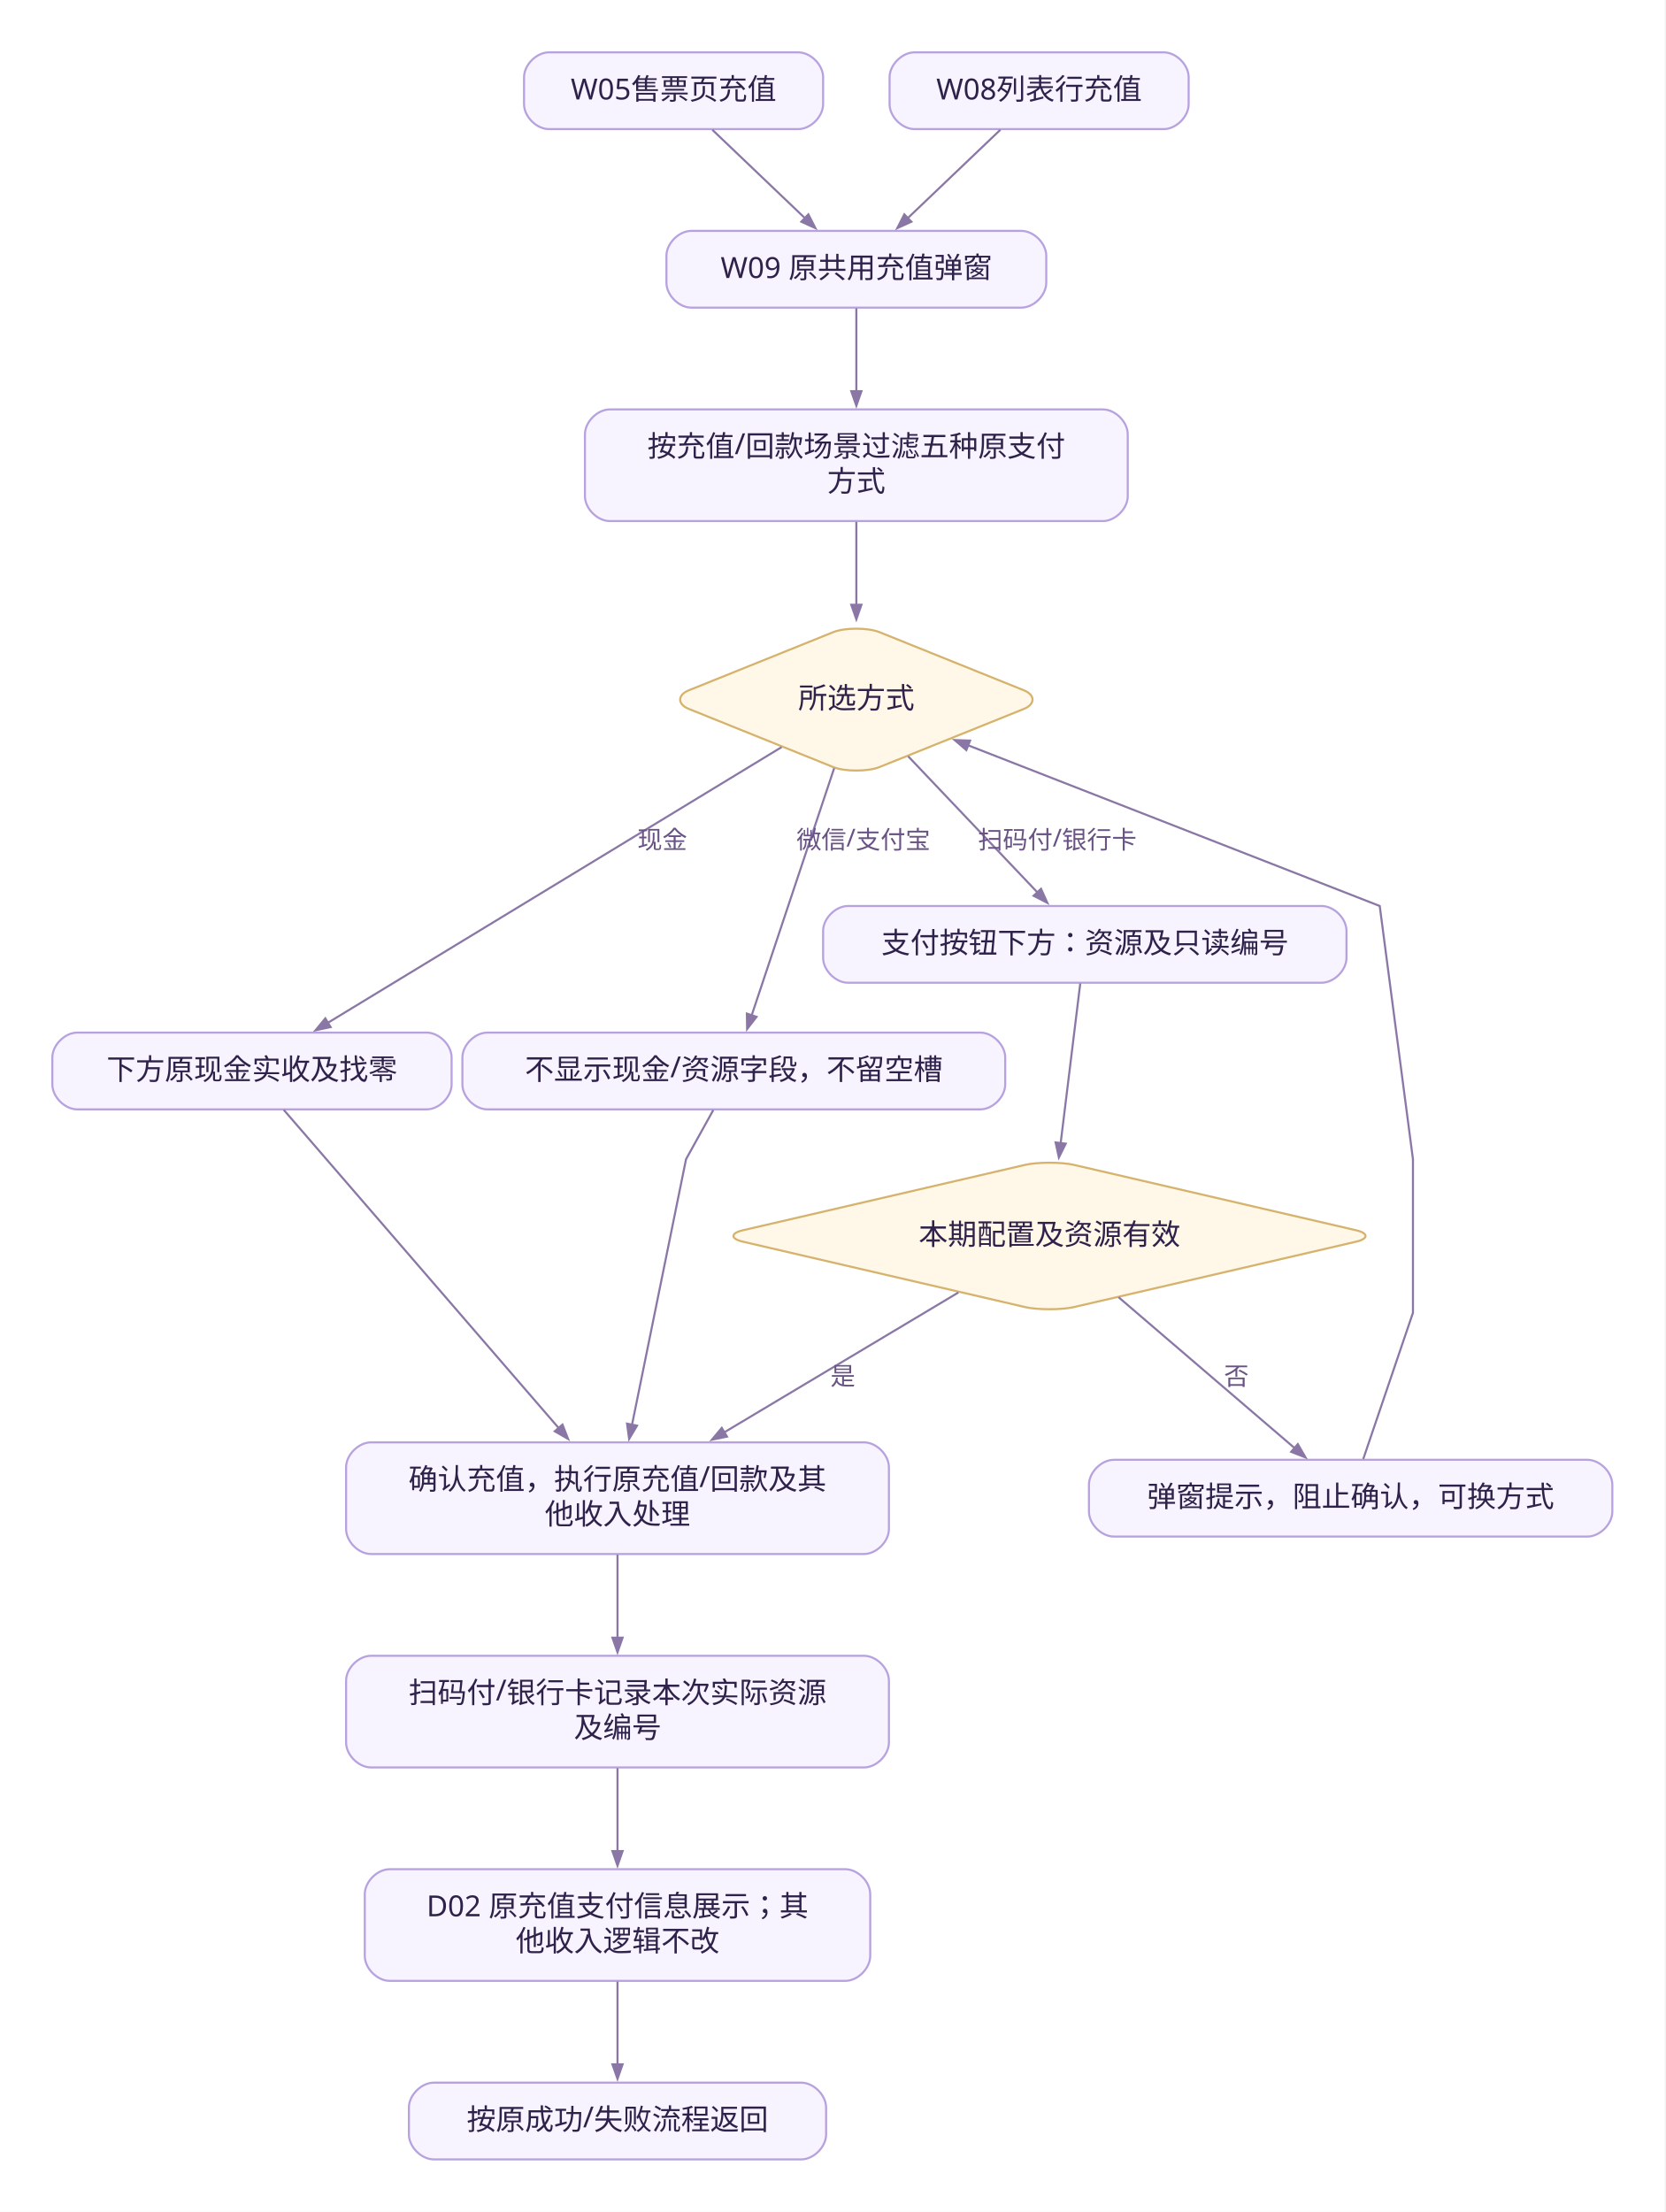
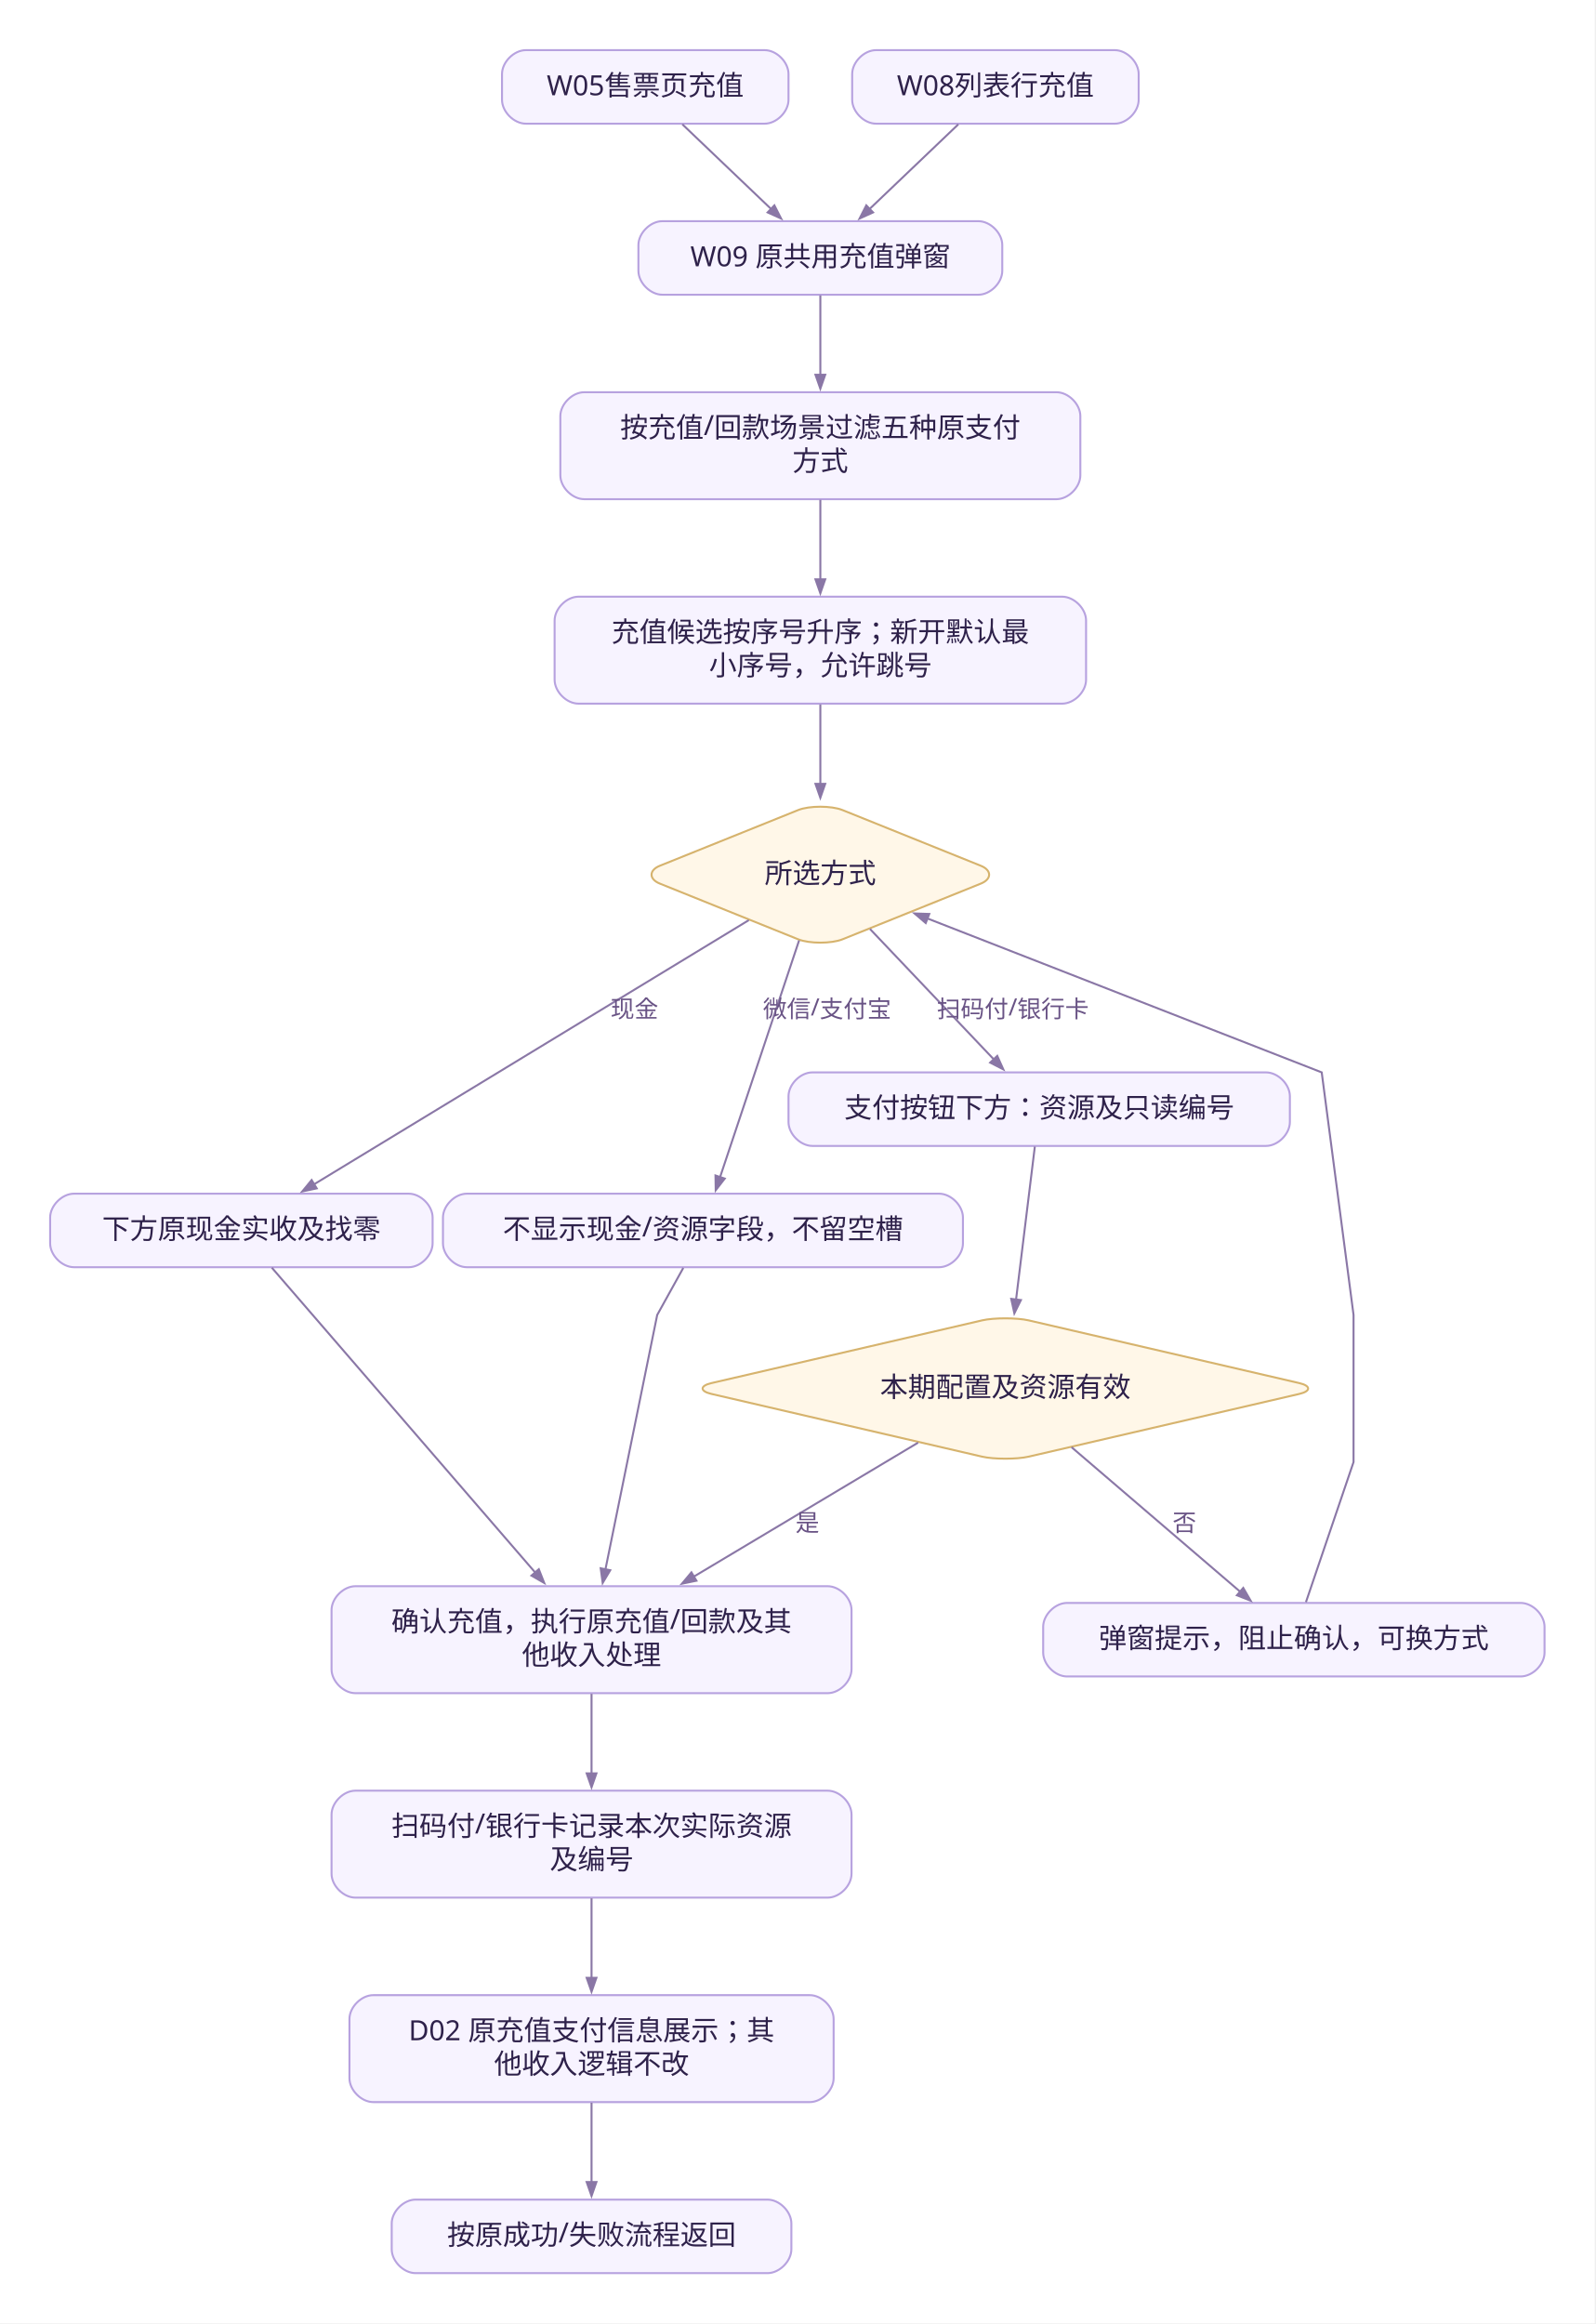
- <svg xmlns="http://www.w3.org/2000/svg" width="802pt" height="1065pt" viewBox="0.00 0.00 802.00 1065.00">
-   <g id="graph0" class="graph" transform="scale(1 1) rotate(0) translate(25.2 1039.68)">
-     <polygon fill="white" stroke="none" points="-25.2,25.2 -25.2,-1039.68 776.32,-1039.68 776.32,25.2 -25.2,25.2" />
+ <svg xmlns="http://www.w3.org/2000/svg" width="802pt" height="1168pt" viewBox="0.00 0.00 802.00 1168.00">
+   <g id="graph0" class="graph" transform="scale(1 1) rotate(0) translate(25.2 1142.44)">
+     <polygon fill="white" stroke="none" points="-25.2,25.2 -25.2,-1142.44 776.32,-1142.44 776.32,25.2 -25.2,25.2" />
    <g id="node1" class="node">
-       <path fill="#f7f3ff" stroke="#b7a2df" d="M359.12,-1014.48C359.12,-1014.48 239.12,-1014.48 239.12,-1014.48 233.12,-1014.48 227.12,-1008.48 227.12,-1002.48 227.12,-1002.48 227.12,-989.52 227.12,-989.52 227.12,-983.52 233.12,-977.52 239.12,-977.52 239.12,-977.52 359.12,-977.52 359.12,-977.52 365.12,-977.52 371.12,-983.52 371.12,-989.52 371.12,-989.52 371.12,-1002.48 371.12,-1002.48 371.12,-1008.48 365.12,-1014.48 359.12,-1014.48" />
-       <text xml:space="preserve" text-anchor="middle" x="299.12" y="-991.8" font-family="PingFang SC" font-size="14.00" fill="#2e214a">W05售票页充值</text>
+       <path fill="#f7f3ff" stroke="#b7a2df" d="M359.12,-1117.24C359.12,-1117.24 239.12,-1117.24 239.12,-1117.24 233.12,-1117.24 227.12,-1111.24 227.12,-1105.24 227.12,-1105.24 227.12,-1092.28 227.12,-1092.28 227.12,-1086.28 233.12,-1080.28 239.12,-1080.28 239.12,-1080.28 359.12,-1080.28 359.12,-1080.28 365.12,-1080.28 371.12,-1086.28 371.12,-1092.28 371.12,-1092.28 371.12,-1105.24 371.12,-1105.24 371.12,-1111.24 365.12,-1117.24 359.12,-1117.24" />
+       <text xml:space="preserve" text-anchor="middle" x="299.12" y="-1094.56" font-family="PingFang SC" font-size="14.00" fill="#2e214a">W05售票页充值</text>
    </g>
    <g id="node2" class="node">
-       <path fill="#f7f3ff" stroke="#b7a2df" d="M466.56,-928.52C466.56,-928.52 307.68,-928.52 307.68,-928.52 301.68,-928.52 295.68,-922.52 295.68,-916.52 295.68,-916.52 295.68,-903.56 295.68,-903.56 295.68,-897.56 301.68,-891.56 307.68,-891.56 307.68,-891.56 466.56,-891.56 466.56,-891.56 472.56,-891.56 478.56,-897.56 478.56,-903.56 478.56,-903.56 478.56,-916.52 478.56,-916.52 478.56,-922.52 472.56,-928.52 466.56,-928.52" />
-       <text xml:space="preserve" text-anchor="middle" x="387.12" y="-905.84" font-family="PingFang SC" font-size="14.00" fill="#2e214a">W09 原共用充值弹窗</text>
+       <path fill="#f7f3ff" stroke="#b7a2df" d="M466.56,-1031.28C466.56,-1031.28 307.68,-1031.28 307.68,-1031.28 301.68,-1031.28 295.68,-1025.28 295.68,-1019.28 295.68,-1019.28 295.68,-1006.32 295.68,-1006.32 295.68,-1000.32 301.68,-994.32 307.68,-994.32 307.68,-994.32 466.56,-994.32 466.56,-994.32 472.56,-994.32 478.56,-1000.32 478.56,-1006.32 478.56,-1006.32 478.56,-1019.28 478.56,-1019.28 478.56,-1025.28 472.56,-1031.28 466.56,-1031.28" />
+       <text xml:space="preserve" text-anchor="middle" x="387.12" y="-1008.6" font-family="PingFang SC" font-size="14.00" fill="#2e214a">W09 原共用充值弹窗</text>
    </g>
    <g id="edge1" class="edge">
-       <path fill="none" stroke="#8a77a6" d="M317.78,-977.19C330.85,-964.73 348.44,-947.94 362.63,-934.4" />
-       <polygon fill="#8a77a6" stroke="#8a77a6" points="364.02,-936.47 367.39,-929.86 360.63,-932.92 364.02,-936.47" />
+       <path fill="none" stroke="#8a77a6" d="M317.78,-1079.95C330.85,-1067.49 348.44,-1050.7 362.63,-1037.16" />
+       <polygon fill="#8a77a6" stroke="#8a77a6" points="364.02,-1039.23 367.39,-1032.62 360.63,-1035.68 364.02,-1039.23" />
    </g>
    <g id="node4" class="node">
-       <path fill="#f7f3ff" stroke="#b7a2df" d="M505.8,-842.56C505.8,-842.56 268.44,-842.56 268.44,-842.56 262.44,-842.56 256.44,-836.56 256.44,-830.56 256.44,-830.56 256.44,-800.8 256.44,-800.8 256.44,-794.8 262.44,-788.8 268.44,-788.8 268.44,-788.8 505.8,-788.8 505.8,-788.8 511.8,-788.8 517.8,-794.8 517.8,-800.8 517.8,-800.8 517.8,-830.56 517.8,-830.56 517.8,-836.56 511.8,-842.56 505.8,-842.56" />
-       <text xml:space="preserve" text-anchor="middle" x="387.12" y="-819.88" font-family="PingFang SC" font-size="14.00" fill="#2e214a">按充值/回款场景过滤五种原支付</text>
-       <text xml:space="preserve" text-anchor="middle" x="387.12" y="-803.08" font-family="PingFang SC" font-size="14.00" fill="#2e214a">方式</text>
+       <path fill="#f7f3ff" stroke="#b7a2df" d="M505.8,-945.32C505.8,-945.32 268.44,-945.32 268.44,-945.32 262.44,-945.32 256.44,-939.32 256.44,-933.32 256.44,-933.32 256.44,-903.56 256.44,-903.56 256.44,-897.56 262.44,-891.56 268.44,-891.56 268.44,-891.56 505.8,-891.56 505.8,-891.56 511.8,-891.56 517.8,-897.56 517.8,-903.56 517.8,-903.56 517.8,-933.32 517.8,-933.32 517.8,-939.32 511.8,-945.32 505.8,-945.32" />
+       <text xml:space="preserve" text-anchor="middle" x="387.12" y="-922.64" font-family="PingFang SC" font-size="14.00" fill="#2e214a">按充值/回款场景过滤五种原支付</text>
+       <text xml:space="preserve" text-anchor="middle" x="387.12" y="-905.84" font-family="PingFang SC" font-size="14.00" fill="#2e214a">方式</text>
    </g>
    <g id="edge3" class="edge">
-       <path fill="none" stroke="#8a77a6" d="M387.12,-891.23C387.12,-879.86 387.12,-864.74 387.12,-851.09" />
-       <polygon fill="#8a77a6" stroke="#8a77a6" points="389.57,-851.34 387.12,-844.34 384.67,-851.34 389.57,-851.34" />
+       <path fill="none" stroke="#8a77a6" d="M387.12,-993.99C387.12,-982.62 387.12,-967.5 387.12,-953.85" />
+       <polygon fill="#8a77a6" stroke="#8a77a6" points="389.57,-954.1 387.12,-947.1 384.67,-954.1 389.57,-954.1" />
    </g>
    <g id="node3" class="node">
-       <path fill="#f7f3ff" stroke="#b7a2df" d="M535.12,-1014.48C535.12,-1014.48 415.12,-1014.48 415.12,-1014.48 409.12,-1014.48 403.12,-1008.48 403.12,-1002.48 403.12,-1002.48 403.12,-989.52 403.12,-989.52 403.12,-983.52 409.12,-977.52 415.12,-977.52 415.12,-977.52 535.12,-977.52 535.12,-977.52 541.12,-977.52 547.12,-983.52 547.12,-989.52 547.12,-989.52 547.12,-1002.48 547.12,-1002.48 547.12,-1008.48 541.12,-1014.48 535.12,-1014.48" />
-       <text xml:space="preserve" text-anchor="middle" x="475.12" y="-991.8" font-family="PingFang SC" font-size="14.00" fill="#2e214a">W08列表行充值</text>
+       <path fill="#f7f3ff" stroke="#b7a2df" d="M535.12,-1117.24C535.12,-1117.24 415.12,-1117.24 415.12,-1117.24 409.12,-1117.24 403.12,-1111.24 403.12,-1105.24 403.12,-1105.24 403.12,-1092.28 403.12,-1092.28 403.12,-1086.28 409.12,-1080.28 415.12,-1080.28 415.12,-1080.28 535.12,-1080.28 535.12,-1080.28 541.12,-1080.28 547.12,-1086.28 547.12,-1092.28 547.12,-1092.28 547.12,-1105.24 547.12,-1105.24 547.12,-1111.24 541.12,-1117.24 535.12,-1117.24" />
+       <text xml:space="preserve" text-anchor="middle" x="475.12" y="-1094.56" font-family="PingFang SC" font-size="14.00" fill="#2e214a">W08列表行充值</text>
    </g>
    <g id="edge2" class="edge">
-       <path fill="none" stroke="#8a77a6" d="M456.46,-977.19C443.39,-964.73 425.8,-947.94 411.61,-934.4" />
-       <polygon fill="#8a77a6" stroke="#8a77a6" points="413.61,-932.92 406.85,-929.86 410.22,-936.47 413.61,-932.92" />
+       <path fill="none" stroke="#8a77a6" d="M456.46,-1079.95C443.39,-1067.49 425.8,-1050.7 411.61,-1037.16" />
+       <polygon fill="#8a77a6" stroke="#8a77a6" points="413.61,-1035.68 406.85,-1032.62 410.22,-1039.23 413.61,-1035.68" />
    </g>
    <g id="node5" class="node">
+       <path fill="#f7f3ff" stroke="#b7a2df" d="M508.68,-842.56C508.68,-842.56 265.56,-842.56 265.56,-842.56 259.56,-842.56 253.56,-836.56 253.56,-830.56 253.56,-830.56 253.56,-800.8 253.56,-800.8 253.56,-794.8 259.56,-788.8 265.56,-788.8 265.56,-788.8 508.68,-788.8 508.68,-788.8 514.68,-788.8 520.68,-794.8 520.68,-800.8 520.68,-800.8 520.68,-830.56 520.68,-830.56 520.68,-836.56 514.68,-842.56 508.68,-842.56" />
+       <text xml:space="preserve" text-anchor="middle" x="387.12" y="-819.88" font-family="PingFang SC" font-size="14.00" fill="#2e214a">充值候选按序号升序；新开默认最</text>
+       <text xml:space="preserve" text-anchor="middle" x="387.12" y="-803.08" font-family="PingFang SC" font-size="14.00" fill="#2e214a">小序号，允许跳号</text>
+     </g>
+     <g id="edge4" class="edge">
+       <path fill="none" stroke="#8a77a6" d="M387.12,-891.23C387.12,-878.98 387.12,-864.24 387.12,-851.11" />
+       <polygon fill="#8a77a6" stroke="#8a77a6" points="389.57,-851.27 387.12,-844.27 384.67,-851.27 389.57,-851.27" />
+     </g>
+     <g id="node6" class="node">
      <path fill="#fff7e8" stroke="#d6b36d" d="M375.99,-735.32C375.99,-735.32 306.45,-707.32 306.45,-707.32 300.89,-705.08 300.89,-700.6 306.45,-698.36 306.45,-698.36 375.99,-670.36 375.99,-670.36 381.55,-668.12 392.69,-668.12 398.25,-670.36 398.25,-670.36 467.79,-698.36 467.79,-698.36 473.35,-700.6 473.35,-705.08 467.79,-707.32 467.79,-707.32 398.25,-735.32 398.25,-735.32 392.69,-737.56 381.55,-737.56 375.99,-735.32" />
      <text xml:space="preserve" text-anchor="middle" x="387.12" y="-698.64" font-family="PingFang SC" font-size="14.00" fill="#2e214a">所选方式</text>
    </g>
-     <g id="edge4" class="edge">
+     <g id="edge5" class="edge">
      <path fill="none" stroke="#8a77a6" d="M387.12,-788.41C387.12,-776.43 387.12,-761.91 387.12,-748.3" />
      <polygon fill="#8a77a6" stroke="#8a77a6" points="389.57,-748.5 387.12,-741.5 384.67,-748.5 389.57,-748.5" />
    </g>
-     <g id="node6" class="node">
+     <g id="node7" class="node">
      <path fill="#f7f3ff" stroke="#b7a2df" d="M611.12,-603.48C611.12,-603.48 383.12,-603.48 383.12,-603.48 377.12,-603.48 371.12,-597.48 371.12,-591.48 371.12,-591.48 371.12,-578.52 371.12,-578.52 371.12,-572.52 377.12,-566.52 383.12,-566.52 383.12,-566.52 611.12,-566.52 611.12,-566.52 617.12,-566.52 623.12,-572.52 623.12,-578.52 623.12,-578.52 623.12,-591.48 623.12,-591.48 623.12,-597.48 617.12,-603.48 611.12,-603.48" />
      <text xml:space="preserve" text-anchor="middle" x="497.12" y="-580.8" font-family="PingFang SC" font-size="14.00" fill="#2e214a">支付按钮下方：资源及只读编号</text>
    </g>
-     <g id="edge5" class="edge">
+     <g id="edge6" class="edge">
      <path fill="none" stroke="#8a77a6" d="M412.08,-675.55C430.76,-655.88 456.11,-629.19 474.26,-610.07" />
      <polygon fill="#8a77a6" stroke="#8a77a6" points="476.04,-611.76 479.08,-605 472.48,-608.39 476.04,-611.76" />
      <text xml:space="preserve" text-anchor="middle" x="483.87" y="-631.08" font-family="PingFang SC" font-size="12.00" fill="#695385">扫码付/银行卡</text>
    </g>
-     <g id="node7" class="node">
+     <g id="node8" class="node">
      <path fill="#f7f3ff" stroke="#b7a2df" d="M180.24,-542.52C180.24,-542.52 12,-542.52 12,-542.52 6,-542.52 0,-536.52 0,-530.52 0,-530.52 0,-517.56 0,-517.56 0,-511.56 6,-505.56 12,-505.56 12,-505.56 180.24,-505.56 180.24,-505.56 186.24,-505.56 192.24,-511.56 192.24,-517.56 192.24,-517.56 192.24,-530.52 192.24,-530.52 192.24,-536.52 186.24,-542.52 180.24,-542.52" />
      <text xml:space="preserve" text-anchor="middle" x="96.12" y="-519.84" font-family="PingFang SC" font-size="14.00" fill="#2e214a">下方原现金实收及找零</text>
    </g>
-     <g id="edge6" class="edge">
+     <g id="edge7" class="edge">
      <path fill="none" stroke="#8a77a6" d="M351.15,-679.98C295.41,-646.12 188.77,-581.33 132.68,-547.25" />
      <polygon fill="#8a77a6" stroke="#8a77a6" points="133.99,-545.18 126.73,-543.64 131.44,-549.37 133.99,-545.18" />
      <text xml:space="preserve" text-anchor="middle" x="293.69" y="-631.08" font-family="PingFang SC" font-size="12.00" fill="#695385">现金</text>
    </g>
-     <g id="node8" class="node">
+     <g id="node9" class="node">
      <path fill="#f7f3ff" stroke="#b7a2df" d="M446.8,-542.52C446.8,-542.52 209.44,-542.52 209.44,-542.52 203.44,-542.52 197.44,-536.52 197.44,-530.52 197.44,-530.52 197.44,-517.56 197.44,-517.56 197.44,-511.56 203.44,-505.56 209.44,-505.56 209.44,-505.56 446.8,-505.56 446.8,-505.56 452.8,-505.56 458.8,-511.56 458.8,-517.56 458.8,-517.56 458.8,-530.52 458.8,-530.52 458.8,-536.52 452.8,-542.52 446.8,-542.52" />
      <text xml:space="preserve" text-anchor="middle" x="328.12" y="-519.84" font-family="PingFang SC" font-size="14.00" fill="#2e214a">不显示现金/资源字段，不留空槽</text>
    </g>
-     <g id="edge7" class="edge">
+     <g id="edge8" class="edge">
      <path fill="none" stroke="#8a77a6" d="M376.44,-669.82C365.03,-635.66 347.2,-582.21 336.68,-550.71" />
      <polygon fill="#8a77a6" stroke="#8a77a6" points="339.07,-550.11 334.53,-544.25 334.42,-551.66 339.07,-550.11" />
      <text xml:space="preserve" text-anchor="middle" x="390.52" y="-631.08" font-family="PingFang SC" font-size="12.00" fill="#695385">微信/支付宝</text>
    </g>
-     <g id="node9" class="node">
+     <g id="node10" class="node">
      <path fill="#fff7e8" stroke="#d6b36d" d="M468.43,-478.85C468.43,-478.85 332.33,-447.31 332.33,-447.31 326.49,-445.95 326.49,-443.25 332.33,-441.89 332.33,-441.89 468.43,-410.35 468.43,-410.35 474.27,-408.99 485.97,-408.99 491.81,-410.35 491.81,-410.35 627.91,-441.89 627.91,-441.89 633.75,-443.25 633.75,-445.95 627.91,-447.31 627.91,-447.31 491.81,-478.85 491.81,-478.85 485.97,-480.21 474.27,-480.21 468.43,-478.85" />
      <text xml:space="preserve" text-anchor="middle" x="480.12" y="-440.4" font-family="PingFang SC" font-size="14.00" fill="#2e214a">本期配置及资源有效</text>
    </g>
-     <g id="edge8" class="edge">
+     <g id="edge9" class="edge">
      <path fill="none" stroke="#8a77a6" d="M494.93,-566.19C492.55,-546.82 488.66,-515.15 485.47,-489.12" />
      <polygon fill="#8a77a6" stroke="#8a77a6" points="487.93,-489.05 484.64,-482.4 483.06,-489.64 487.93,-489.05" />
    </g>
-     <g id="node11" class="node">
+     <g id="node12" class="node">
      <path fill="#f7f3ff" stroke="#b7a2df" d="M390.8,-345.24C390.8,-345.24 153.44,-345.24 153.44,-345.24 147.44,-345.24 141.44,-339.24 141.44,-333.24 141.44,-333.24 141.44,-303.48 141.44,-303.48 141.44,-297.48 147.44,-291.48 153.44,-291.48 153.44,-291.48 390.8,-291.48 390.8,-291.48 396.8,-291.48 402.8,-297.48 402.8,-303.48 402.8,-303.48 402.8,-333.24 402.8,-333.24 402.8,-339.24 396.8,-345.24 390.8,-345.24" />
      <text xml:space="preserve" text-anchor="middle" x="272.12" y="-322.56" font-family="PingFang SC" font-size="14.00" fill="#2e214a">确认充值，执行原充值/回款及其</text>
      <text xml:space="preserve" text-anchor="middle" x="272.12" y="-305.76" font-family="PingFang SC" font-size="14.00" fill="#2e214a">他收入处理</text>
    </g>
-     <g id="edge12" class="edge">
+     <g id="edge13" class="edge">
      <path fill="none" stroke="#8a77a6" d="M111.43,-505.32C141,-471.1 206.38,-395.44 243.99,-351.91" />
      <polygon fill="#8a77a6" stroke="#8a77a6" points="245.62,-353.78 248.34,-346.88 241.91,-350.57 245.62,-353.78" />
    </g>
-     <g id="edge13" class="edge">
+     <g id="edge14" class="edge">
      <path fill="none" stroke="#8a77a6" d="M318.23,-505.21C312,-493.97 305.12,-481.56 305.12,-481.56 305.12,-481.56 288.77,-401.21 279.09,-353.61" />
      <polygon fill="#8a77a6" stroke="#8a77a6" points="281.52,-353.27 277.72,-346.9 276.72,-354.25 281.52,-353.27" />
    </g>
-     <g id="node10" class="node">
+     <g id="node11" class="node">
      <path fill="#f7f3ff" stroke="#b7a2df" d="M739.12,-336.84C739.12,-336.84 511.12,-336.84 511.12,-336.84 505.12,-336.84 499.12,-330.84 499.12,-324.84 499.12,-324.84 499.12,-311.88 499.12,-311.88 499.12,-305.88 505.12,-299.88 511.12,-299.88 511.12,-299.88 739.12,-299.88 739.12,-299.88 745.12,-299.88 751.12,-305.88 751.12,-311.88 751.12,-311.88 751.12,-324.84 751.12,-324.84 751.12,-330.84 745.12,-336.84 739.12,-336.84" />
      <text xml:space="preserve" text-anchor="middle" x="625.12" y="-314.16" font-family="PingFang SC" font-size="14.00" fill="#2e214a">弹窗提示，阻止确认，可换方式</text>
    </g>
-     <g id="edge9" class="edge">
+     <g id="edge10" class="edge">
      <path fill="none" stroke="#8a77a6" d="M513.39,-415.1C539.07,-393.09 574.14,-363.04 598.1,-342.51" />
      <polygon fill="#8a77a6" stroke="#8a77a6" points="599.68,-344.39 603.4,-337.97 596.49,-340.67 599.68,-344.39" />
      <text xml:space="preserve" text-anchor="middle" x="570.11" y="-372.84" font-family="PingFang SC" font-size="12.00" fill="#695385">否</text>
    </g>
-     <g id="edge11" class="edge">
+     <g id="edge12" class="edge">
      <path fill="none" stroke="#8a77a6" d="M436.26,-417.4C403.33,-397.73 358.13,-370.73 323.5,-350.05" />
      <polygon fill="#8a77a6" stroke="#8a77a6" points="324.84,-348 317.57,-346.51 322.33,-352.2 324.84,-348" />
      <text xml:space="preserve" text-anchor="middle" x="380.62" y="-372.84" font-family="PingFang SC" font-size="12.00" fill="#695385">是</text>
    </g>
-     <g id="edge10" class="edge">
+     <g id="edge11" class="edge">
      <path fill="none" stroke="#8a77a6" d="M631.19,-337.22C639.96,-363.02 655.12,-407.64 655.12,-407.64 655.12,-407.64 655.12,-481.56 655.12,-481.56 655.12,-481.56 639.12,-603.48 639.12,-603.48 639.12,-603.48 514.95,-651.95 440.93,-680.84" />
      <polygon fill="#8a77a6" stroke="#8a77a6" points="440.09,-678.54 434.46,-683.36 441.87,-683.1 440.09,-678.54" />
    </g>
-     <g id="node12" class="node">
+     <g id="node13" class="node">
      <path fill="#f7f3ff" stroke="#b7a2df" d="M390.8,-242.48C390.8,-242.48 153.44,-242.48 153.44,-242.48 147.44,-242.48 141.44,-236.48 141.44,-230.48 141.44,-230.48 141.44,-200.72 141.44,-200.72 141.44,-194.72 147.44,-188.72 153.44,-188.72 153.44,-188.72 390.8,-188.72 390.8,-188.72 396.8,-188.72 402.8,-194.72 402.8,-200.72 402.8,-200.72 402.8,-230.48 402.8,-230.48 402.8,-236.48 396.8,-242.48 390.8,-242.48" />
      <text xml:space="preserve" text-anchor="middle" x="272.12" y="-219.8" font-family="PingFang SC" font-size="14.00" fill="#2e214a">扫码付/银行卡记录本次实际资源</text>
      <text xml:space="preserve" text-anchor="middle" x="272.12" y="-203" font-family="PingFang SC" font-size="14.00" fill="#2e214a">及编号</text>
    </g>
-     <g id="edge14" class="edge">
+     <g id="edge15" class="edge">
      <path fill="none" stroke="#8a77a6" d="M272.12,-291.15C272.12,-278.9 272.12,-264.16 272.12,-251.03" />
      <polygon fill="#8a77a6" stroke="#8a77a6" points="274.57,-251.19 272.12,-244.19 269.67,-251.19 274.57,-251.19" />
    </g>
-     <g id="node13" class="node">
+     <g id="node14" class="node">
      <path fill="#f7f3ff" stroke="#b7a2df" d="M381.8,-139.72C381.8,-139.72 162.44,-139.72 162.44,-139.72 156.44,-139.72 150.44,-133.72 150.44,-127.72 150.44,-127.72 150.44,-97.96 150.44,-97.96 150.44,-91.96 156.44,-85.96 162.44,-85.96 162.44,-85.96 381.8,-85.96 381.8,-85.96 387.8,-85.96 393.8,-91.96 393.8,-97.96 393.8,-97.96 393.8,-127.72 393.8,-127.72 393.8,-133.72 387.8,-139.72 381.8,-139.72" />
      <text xml:space="preserve" text-anchor="middle" x="272.12" y="-117.04" font-family="PingFang SC" font-size="14.00" fill="#2e214a">D02 原充值支付信息展示；其</text>
      <text xml:space="preserve" text-anchor="middle" x="272.12" y="-100.24" font-family="PingFang SC" font-size="14.00" fill="#2e214a">他收入逻辑不改</text>
    </g>
-     <g id="edge15" class="edge">
+     <g id="edge16" class="edge">
      <path fill="none" stroke="#8a77a6" d="M272.12,-188.39C272.12,-176.14 272.12,-161.4 272.12,-148.27" />
      <polygon fill="#8a77a6" stroke="#8a77a6" points="274.57,-148.43 272.12,-141.43 269.67,-148.43 274.57,-148.43" />
    </g>
-     <g id="node14" class="node">
+     <g id="node15" class="node">
      <path fill="#f7f3ff" stroke="#b7a2df" d="M360.56,-36.96C360.56,-36.96 183.68,-36.96 183.68,-36.96 177.68,-36.96 171.68,-30.96 171.68,-24.96 171.68,-24.96 171.68,-12 171.68,-12 171.68,-6 177.68,0 183.68,0 183.68,0 360.56,0 360.56,0 366.56,0 372.56,-6 372.56,-12 372.56,-12 372.56,-24.96 372.56,-24.96 372.56,-30.96 366.56,-36.96 360.56,-36.96" />
      <text xml:space="preserve" text-anchor="middle" x="272.12" y="-14.28" font-family="PingFang SC" font-size="14.00" fill="#2e214a">按原成功/失败流程返回</text>
    </g>
-     <g id="edge16" class="edge">
+     <g id="edge17" class="edge">
      <path fill="none" stroke="#8a77a6" d="M272.12,-85.62C272.12,-73.05 272.12,-58.05 272.12,-45.51" />
      <polygon fill="#8a77a6" stroke="#8a77a6" points="274.57,-45.79 272.12,-38.79 269.67,-45.79 274.57,-45.79" />
    </g>
  </g>
</svg>
